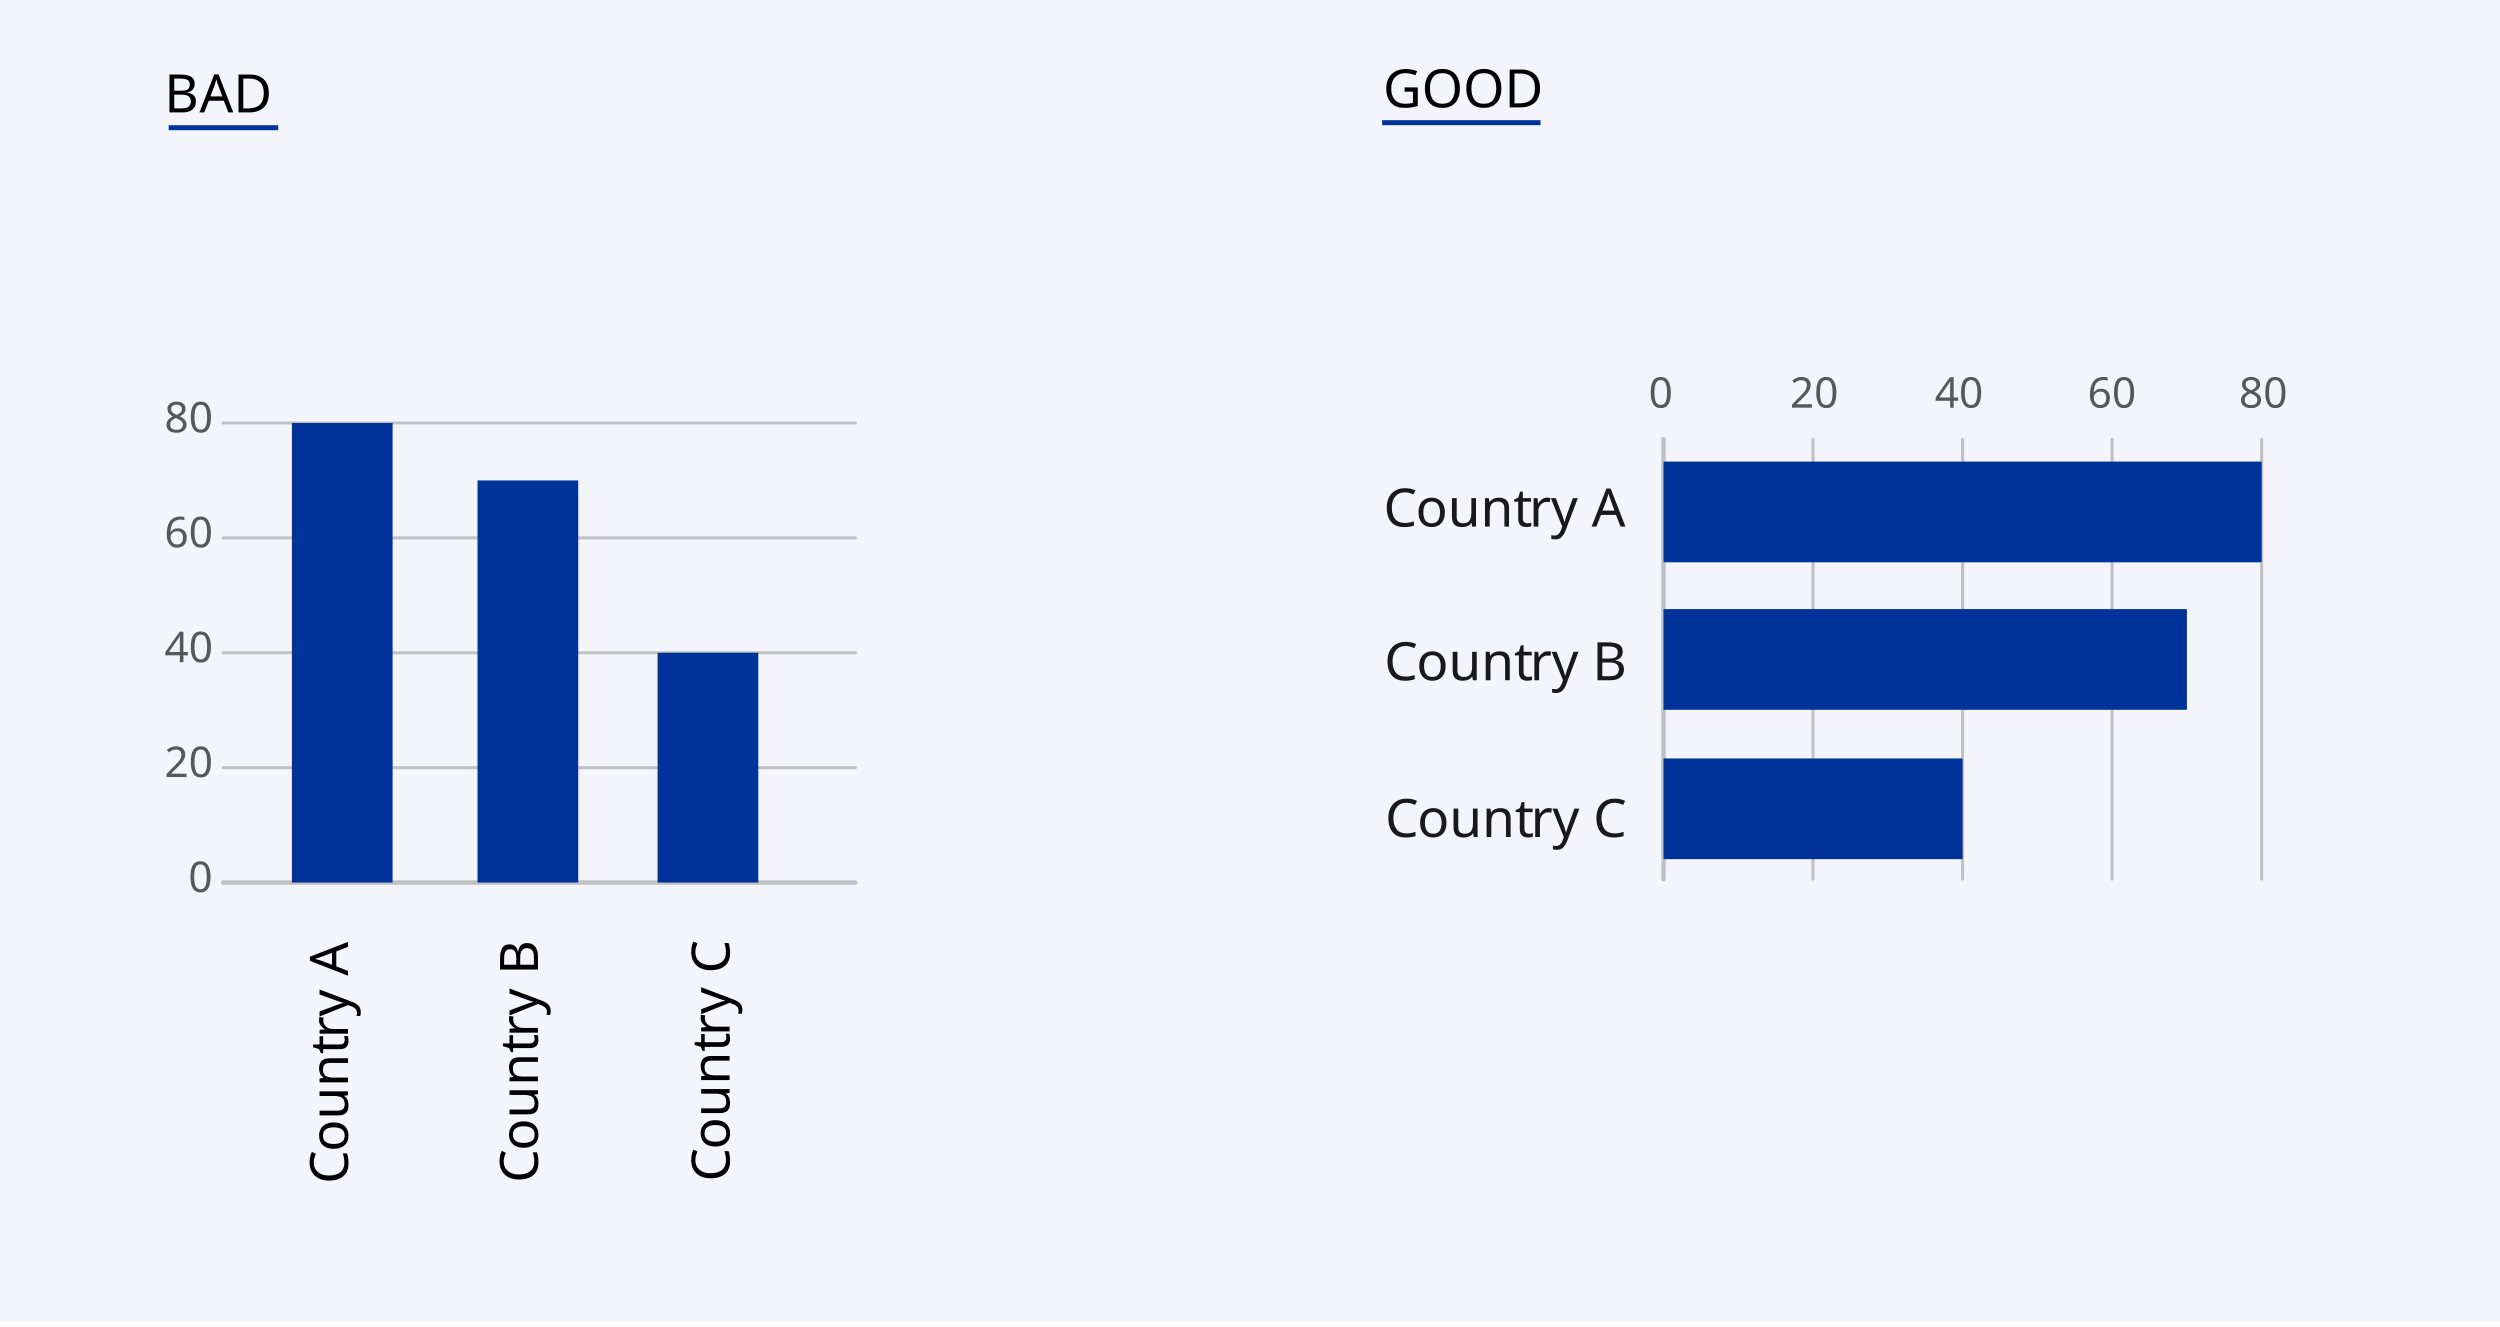
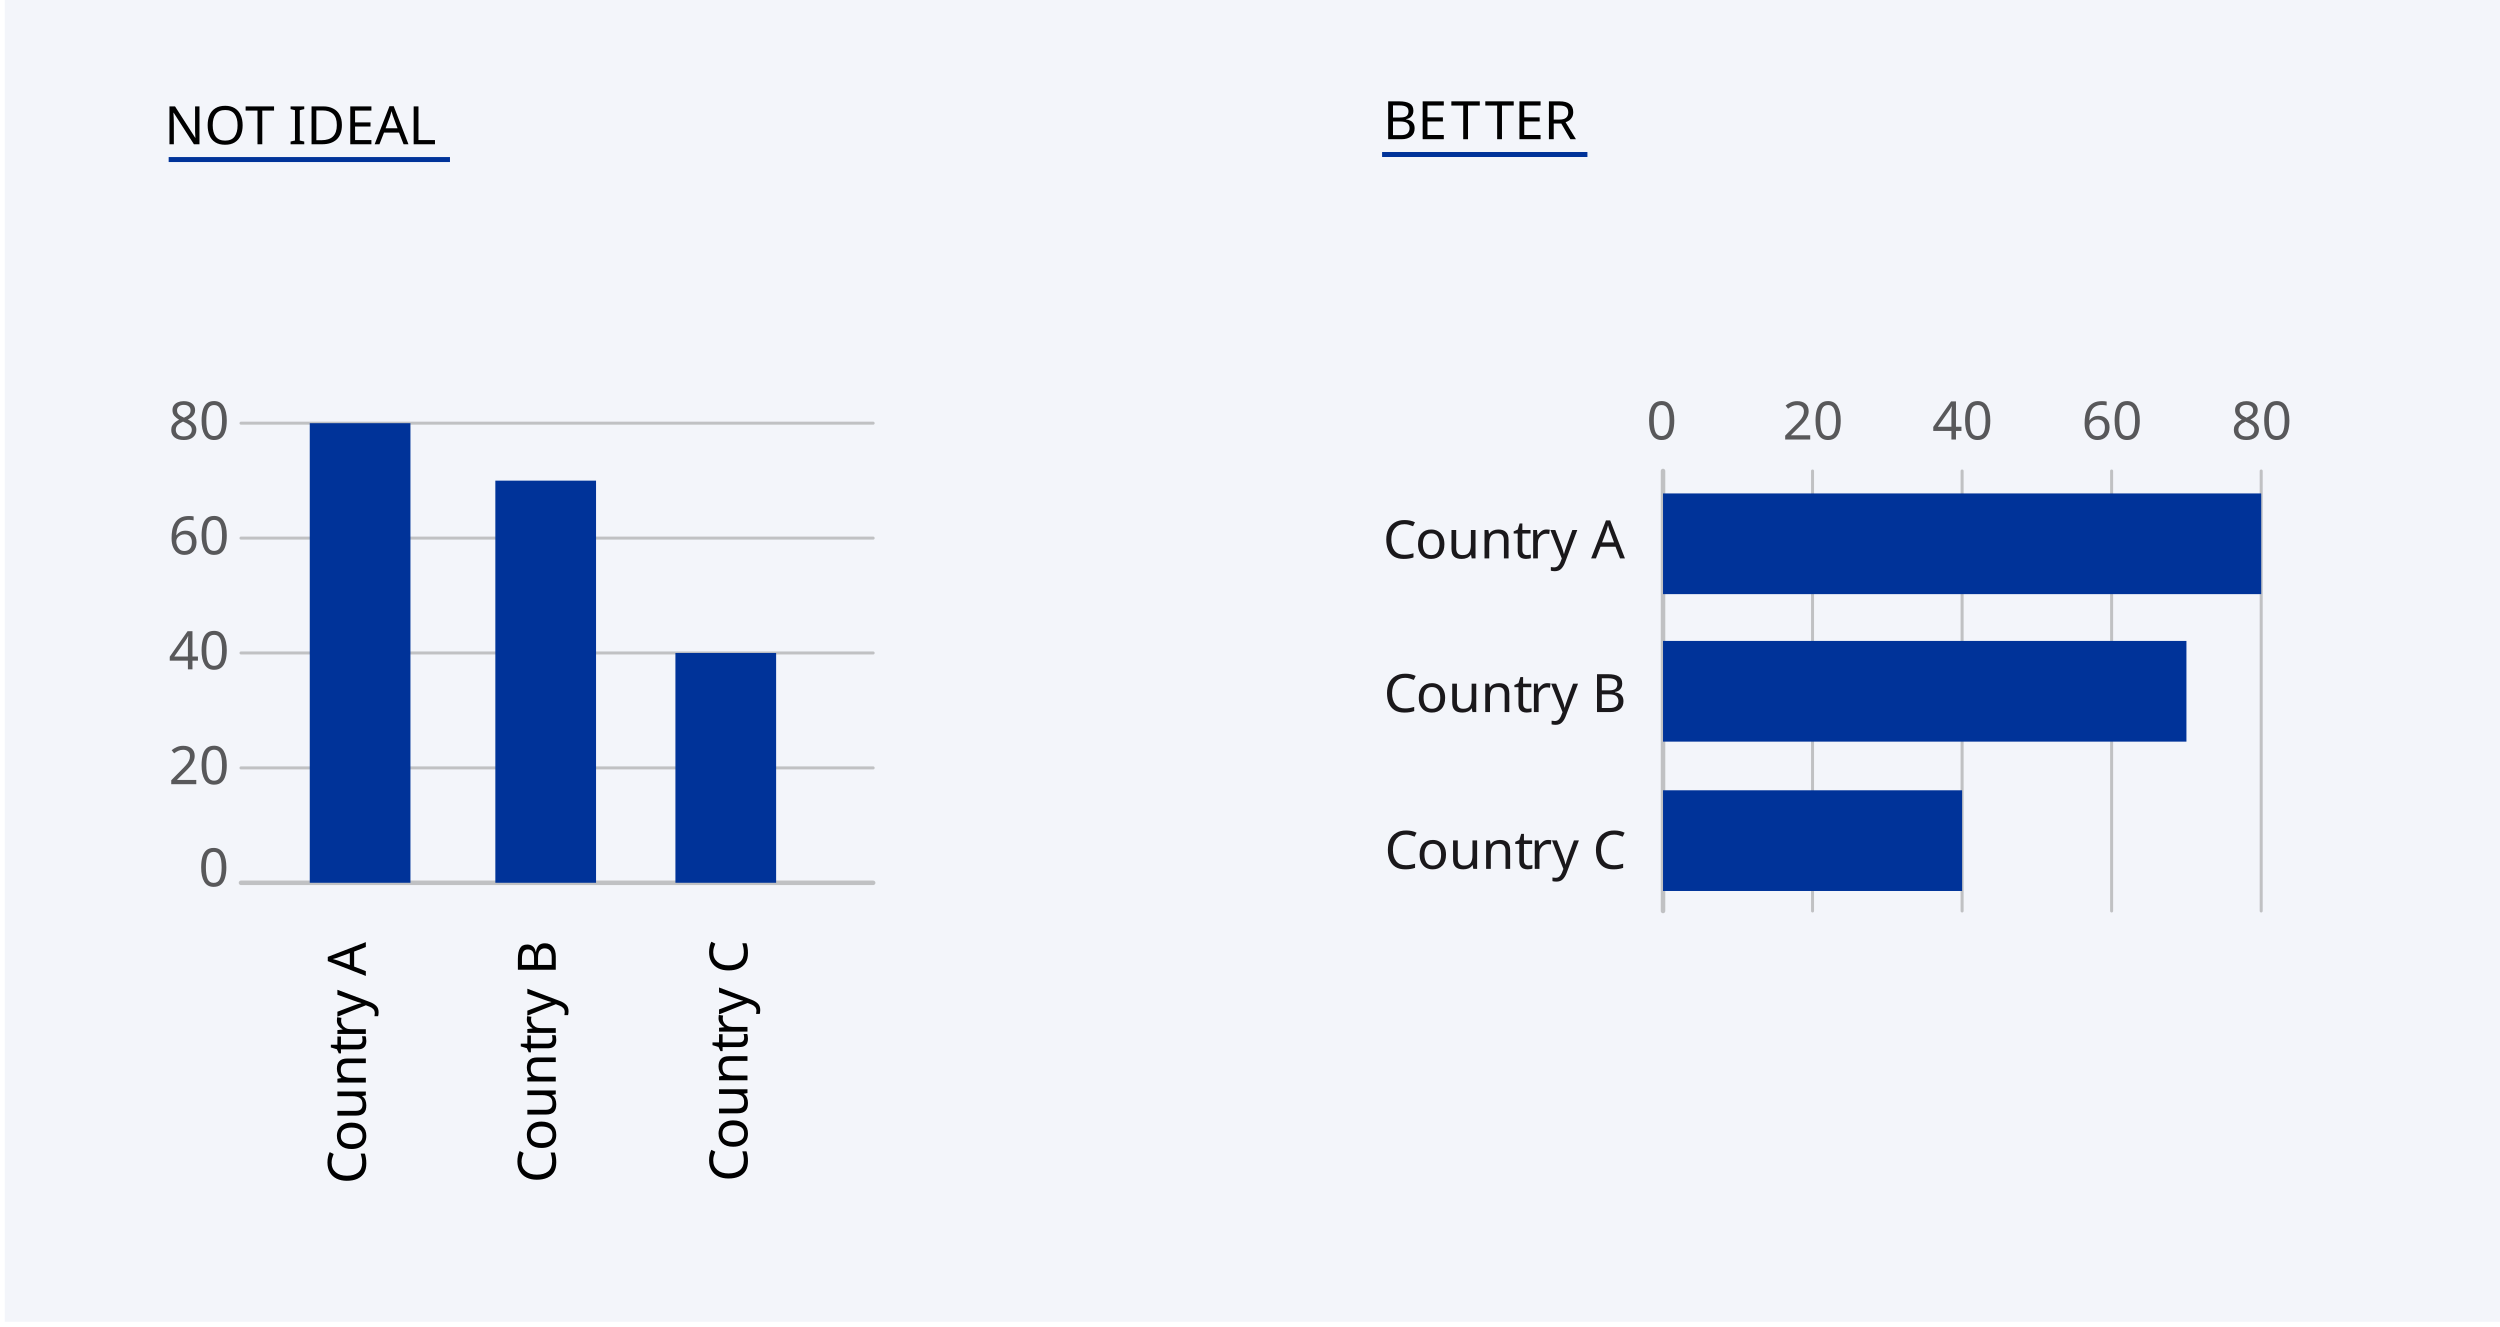
<svg xmlns="http://www.w3.org/2000/svg" viewBox="0 0 471.19 250">
  <g id="Hintergrund">
-     <rect x="-64.31" y="-.88" width="600" height="250" fill="#f3f5fa" />
+     <rect x=".9" y="-.88" width="471.19" height="250" fill="#f3f5fa" />
  </g>
  <g id="Text">
-     <text transform="translate(65.59 223.12) rotate(-90)" font-family="Ubuntu-Regular, Ubuntu" font-size="10">
+     <text transform="translate(68.95 223.16) rotate(-90)" font-family="Ubuntu-Regular, Ubuntu" font-size="10">
      <tspan x="0" y="0" letter-spacing="-.01em">C</tspan>
      <tspan x="6.05" y="0">ount</tspan>
      <tspan x="27.45" y="0" letter-spacing=".02em">r</tspan>
      <tspan x="31.52" y="0">y A</tspan>
    </text>
-     <text transform="translate(101.39 222.92) rotate(-90)" font-family="Ubuntu-Regular, Ubuntu" font-size="10">
+     <text transform="translate(104.75 222.96) rotate(-90)" font-family="Ubuntu-Regular, Ubuntu" font-size="10">
      <tspan x="0" y="0" letter-spacing="-.01em">C</tspan>
      <tspan x="6.05" y="0">ount</tspan>
      <tspan x="27.45" y="0" letter-spacing=".02em">r</tspan>
      <tspan x="31.52" y="0">y B</tspan>
    </text>
-     <text transform="translate(137.51 222.69) rotate(-90)" font-family="Ubuntu-Regular, Ubuntu" font-size="10">
+     <text transform="translate(140.88 222.73) rotate(-90)" font-family="Ubuntu-Regular, Ubuntu" font-size="10">
      <tspan x="0" y="0" letter-spacing="-.01em">C</tspan>
      <tspan x="6.05" y="0">ount</tspan>
      <tspan x="27.45" y="0" letter-spacing=".02em">r</tspan>
      <tspan x="31.52" y="0">y C</tspan>
    </text>
-     <text transform="translate(260.76 99.25)" fill="#1a181b" font-family="Ubuntu-Regular, Ubuntu" font-size="10">
-       <tspan x="0" y="0" letter-spacing="-.02em">C</tspan>
-       <tspan x="6.05" y="0">ount</tspan>
-       <tspan x="27.45" y="0" letter-spacing=".02em">r</tspan>
-       <tspan x="31.52" y="0">y A</tspan>
+     <text transform="translate(37.43 167.06)" fill="#58585a" font-family="Ubuntu-Regular, Ubuntu" font-size="10">
+       <tspan x="0" y="0">0</tspan>
    </text>
-     <text transform="translate(260.9 128.21)" fill="#1a181b" font-family="Ubuntu-Regular, Ubuntu" font-size="10">
-       <tspan x="0" y="0" letter-spacing="-.02em">C</tspan>
-       <tspan x="6.05" y="0">ount</tspan>
-       <tspan x="27.45" y="0" letter-spacing=".02em">r</tspan>
-       <tspan x="31.52" y="0">y B</tspan>
+     <text transform="translate(31.79 147.8)" fill="#58585a" font-family="Ubuntu-Regular, Ubuntu" font-size="10">
+       <tspan x="0" y="0">20</tspan>
    </text>
-     <text transform="translate(261.06 157.76)" fill="#1a181b" font-family="Ubuntu-Regular, Ubuntu" font-size="10">
-       <tspan x="0" y="0" letter-spacing="-.02em">C</tspan>
-       <tspan x="6.05" y="0">ount</tspan>
-       <tspan x="27.45" y="0" letter-spacing=".02em">r</tspan>
-       <tspan x="31.52" y="0">y C</tspan>
+     <text transform="translate(31.79 126.15)" fill="#58585a" font-family="Ubuntu-Regular, Ubuntu" font-size="10">
+       <tspan x="0" y="0">40</tspan>
+     </text>
+     <text transform="translate(31.79 104.49)" fill="#58585a" font-family="Ubuntu-Regular, Ubuntu" font-size="10">
+       <tspan x="0" y="0">60</tspan>
+     </text>
+     <text transform="translate(31.79 82.84)" fill="#58585a" font-family="Ubuntu-Regular, Ubuntu" font-size="10">
+       <tspan x="0" y="0">80</tspan>
    </text>
    <g>
-       <g>
-         <text transform="translate(35.5 168.12)" fill="#58585a" font-family="Ubuntu-Regular, Ubuntu" font-size="8">
-           <tspan x="0" y="0">0</tspan>
-         </text>
-         <text transform="translate(30.99 146.46)" fill="#58585a" font-family="Ubuntu-Regular, Ubuntu" font-size="8">
-           <tspan x="0" y="0">20</tspan>
-         </text>
-         <text transform="translate(30.99 124.81)" fill="#58585a" font-family="Ubuntu-Regular, Ubuntu" font-size="8">
-           <tspan x="0" y="0">40</tspan>
-         </text>
-         <text transform="translate(30.99 103.15)" fill="#58585a" font-family="Ubuntu-Regular, Ubuntu" font-size="8">
-           <tspan x="0" y="0">60</tspan>
-         </text>
-         <text transform="translate(30.99 81.49)" fill="#58585a" font-family="Ubuntu-Regular, Ubuntu" font-size="8">
-           <tspan x="0" y="0">80</tspan>
-         </text>
-       </g>
-       <g>
-         <line x1="42.06" y1="144.69" x2="161.21" y2="144.69" fill="none" stroke="#c0c1c3" stroke-linecap="round" stroke-miterlimit="10" stroke-width=".57" />
-         <line x1="42.06" y1="123.03" x2="161.21" y2="123.03" fill="none" stroke="#c0c1c3" stroke-linecap="round" stroke-miterlimit="10" stroke-width=".57" />
-         <line x1="42.06" y1="101.38" x2="161.21" y2="101.38" fill="none" stroke="#c0c1c3" stroke-linecap="round" stroke-miterlimit="10" stroke-width=".57" />
-         <line x1="42.06" y1="79.72" x2="161.21" y2="79.72" fill="none" stroke="#c0c1c3" stroke-linecap="round" stroke-miterlimit="10" stroke-width=".57" />
-         <line x1="42.06" y1="166.34" x2="161.21" y2="166.34" fill="none" stroke="#c0c1c3" stroke-linecap="round" stroke-miterlimit="10" stroke-width=".85" />
-       </g>
+       <line x1="45.42" y1="144.73" x2="164.57" y2="144.73" fill="none" stroke="#c0c1c3" stroke-linecap="round" stroke-miterlimit="10" stroke-width=".57" />
+       <line x1="45.42" y1="123.07" x2="164.57" y2="123.07" fill="none" stroke="#c0c1c3" stroke-linecap="round" stroke-miterlimit="10" stroke-width=".57" />
+       <line x1="45.42" y1="101.42" x2="164.57" y2="101.42" fill="none" stroke="#c0c1c3" stroke-linecap="round" stroke-miterlimit="10" stroke-width=".57" />
+       <line x1="45.42" y1="79.76" x2="164.57" y2="79.76" fill="none" stroke="#c0c1c3" stroke-linecap="round" stroke-miterlimit="10" stroke-width=".57" />
+       <line x1="45.42" y1="166.39" x2="164.57" y2="166.39" fill="none" stroke="#c0c1c3" stroke-linecap="round" stroke-miterlimit="10" stroke-width=".85" />
    </g>
    <g>
-       <rect x="55.02" y="79.72" width="18.98" height="86.62" fill="#039" />
-       <rect x="90" y="90.55" width="18.98" height="75.79" fill="#039" />
-       <rect x="123.94" y="123.03" width="18.98" height="43.31" fill="#039" />
+       <rect x="58.38" y="79.76" width="18.98" height="86.62" fill="#039" />
+       <rect x="93.36" y="90.59" width="18.98" height="75.79" fill="#039" />
+       <rect x="127.3" y="123.07" width="18.98" height="43.31" fill="#039" />
    </g>
    <g>
-       <text transform="translate(310.73 76.84)" fill="#58585a" font-family="Ubuntu-Regular, Ubuntu" font-size="8">
+       <text transform="translate(260.67 105.25)" fill="#1a181b" font-family="Ubuntu-Regular, Ubuntu" font-size="10">
+         <tspan x="0" y="0" letter-spacing="-.02em">C</tspan>
+         <tspan x="6.05" y="0">ount</tspan>
+         <tspan x="27.45" y="0" letter-spacing=".02em">r</tspan>
+         <tspan x="31.52" y="0">y A</tspan>
+       </text>
+       <text transform="translate(260.81 134.21)" fill="#1a181b" font-family="Ubuntu-Regular, Ubuntu" font-size="10">
+         <tspan x="0" y="0" letter-spacing="-.02em">C</tspan>
+         <tspan x="6.05" y="0">ount</tspan>
+         <tspan x="27.45" y="0" letter-spacing=".02em">r</tspan>
+         <tspan x="31.52" y="0">y B</tspan>
+       </text>
+       <text transform="translate(260.97 163.76)" fill="#1a181b" font-family="Ubuntu-Regular, Ubuntu" font-size="10">
+         <tspan x="0" y="0" letter-spacing="-.02em">C</tspan>
+         <tspan x="6.05" y="0">ount</tspan>
+         <tspan x="27.45" y="0" letter-spacing=".02em">r</tspan>
+         <tspan x="31.52" y="0">y C</tspan>
+       </text>
+       <text transform="translate(310.33 82.84)" fill="#58585a" font-family="Ubuntu-Regular, Ubuntu" font-size="10">
        <tspan x="0" y="0">0</tspan>
      </text>
-       <text transform="translate(337.35 76.84)" fill="#58585a" font-family="Ubuntu-Regular, Ubuntu" font-size="8">
+       <text transform="translate(335.98 82.84)" fill="#58585a" font-family="Ubuntu-Regular, Ubuntu" font-size="10">
        <tspan x="0" y="0">20</tspan>
      </text>
-       <text transform="translate(364.64 76.84)" fill="#58585a" font-family="Ubuntu-Regular, Ubuntu" font-size="8">
+       <text transform="translate(364.17 82.84)" fill="#58585a" font-family="Ubuntu-Regular, Ubuntu" font-size="10">
        <tspan x="0" y="0">40</tspan>
      </text>
-       <text transform="translate(393.47 76.84)" fill="#58585a" font-family="Ubuntu-Regular, Ubuntu" font-size="8">
+       <text transform="translate(392.35 82.84)" fill="#58585a" font-family="Ubuntu-Regular, Ubuntu" font-size="10">
        <tspan x="0" y="0">60</tspan>
      </text>
-       <text transform="translate(421.99 76.84)" fill="#58585a" font-family="Ubuntu-Regular, Ubuntu" font-size="8">
+       <text transform="translate(420.54 82.84)" fill="#58585a" font-family="Ubuntu-Regular, Ubuntu" font-size="10">
        <tspan x="0" y="0">80</tspan>
      </text>
      <g>
-         <line x1="341.71" y1="82.77" x2="341.71" y2="165.7" fill="none" stroke="#c0c1c3" stroke-linecap="round" stroke-miterlimit="10" stroke-width=".57" />
-         <line x1="369.9" y1="82.77" x2="369.9" y2="165.7" fill="none" stroke="#c0c1c3" stroke-linecap="round" stroke-miterlimit="10" stroke-width=".57" />
-         <line x1="398.08" y1="82.77" x2="398.08" y2="165.7" fill="none" stroke="#c0c1c3" stroke-linecap="round" stroke-miterlimit="10" stroke-width=".57" />
-         <line x1="426.27" y1="82.77" x2="426.27" y2="165.7" fill="none" stroke="#c0c1c3" stroke-linecap="round" stroke-miterlimit="10" stroke-width=".57" />
-         <line x1="313.53" y1="82.77" x2="313.53" y2="165.7" fill="none" stroke="#c0c1c3" stroke-linecap="round" stroke-miterlimit="10" stroke-width=".85" />
+         <line x1="341.62" y1="88.77" x2="341.62" y2="171.7" fill="none" stroke="#c0c1c3" stroke-linecap="round" stroke-miterlimit="10" stroke-width=".57" />
+         <line x1="369.81" y1="88.77" x2="369.81" y2="171.7" fill="none" stroke="#c0c1c3" stroke-linecap="round" stroke-miterlimit="10" stroke-width=".57" />
+         <line x1="397.99" y1="88.77" x2="397.99" y2="171.7" fill="none" stroke="#c0c1c3" stroke-linecap="round" stroke-miterlimit="10" stroke-width=".57" />
+         <line x1="426.18" y1="88.77" x2="426.18" y2="171.7" fill="none" stroke="#c0c1c3" stroke-linecap="round" stroke-miterlimit="10" stroke-width=".57" />
+         <line x1="313.44" y1="88.77" x2="313.44" y2="171.7" fill="none" stroke="#c0c1c3" stroke-linecap="round" stroke-miterlimit="10" stroke-width=".85" />
+       </g>
+       <g>
+         <rect x="313.44" y="93" width="112.74" height="18.98" fill="#039" />
+         <rect x="313.44" y="120.8" width="98.65" height="18.98" fill="#039" />
+         <rect x="313.44" y="148.95" width="56.37" height="18.98" fill="#039" />
      </g>
    </g>
-     <g>
-       <rect x="313.53" y="87" width="112.74" height="18.98" fill="#039" />
-       <rect x="313.53" y="114.8" width="98.65" height="18.98" fill="#039" />
-       <rect x="313.53" y="142.95" width="56.37" height="18.98" fill="#039" />
-     </g>
-     <rect x="260.49" y="22.65" width="29.87" height=".94" fill="#039" />
-     <rect x="31.79" y="23.6" width="20.64" height=".94" fill="#039" />
-     <text transform="translate(260.67 20.24)" font-family="Ubuntu-Bold, Ubuntu" font-size="10">
-       <tspan x="0" y="0">GOOD</tspan>
+     <rect x="260.49" y="28.65" width="38.7" height=".94" fill="#039" />
+     <rect x="31.79" y="29.6" width="53.02" height=".94" fill="#039" />
+     <text transform="translate(260.67 26.24)" font-family="Ubuntu-Bold, Ubuntu" font-size="10">
+       <tspan x="0" y="0">BE</tspan>
+       <tspan x="12.78" y="0" letter-spacing=".03em">T</tspan>
+       <tspan x="19.18" y="0">TER</tspan>
    </text>
-     <text transform="translate(30.97 21.19)" font-family="Ubuntu-Bold, Ubuntu" font-size="10">
-       <tspan x="0" y="0" letter-spacing="0em">B</tspan>
-       <tspan x="6.62" y="0">AD</tspan>
+     <text transform="translate(30.97 27.19)" font-family="Ubuntu-Bold, Ubuntu" font-size="10">
+       <tspan x="0" y="0">N</tspan>
+       <tspan x="7.56" y="0" letter-spacing="-.02em">O</tspan>
+       <tspan x="15.23" y="0" letter-spacing="0em">T IDEAL</tspan>
    </text>
  </g>
</svg>
